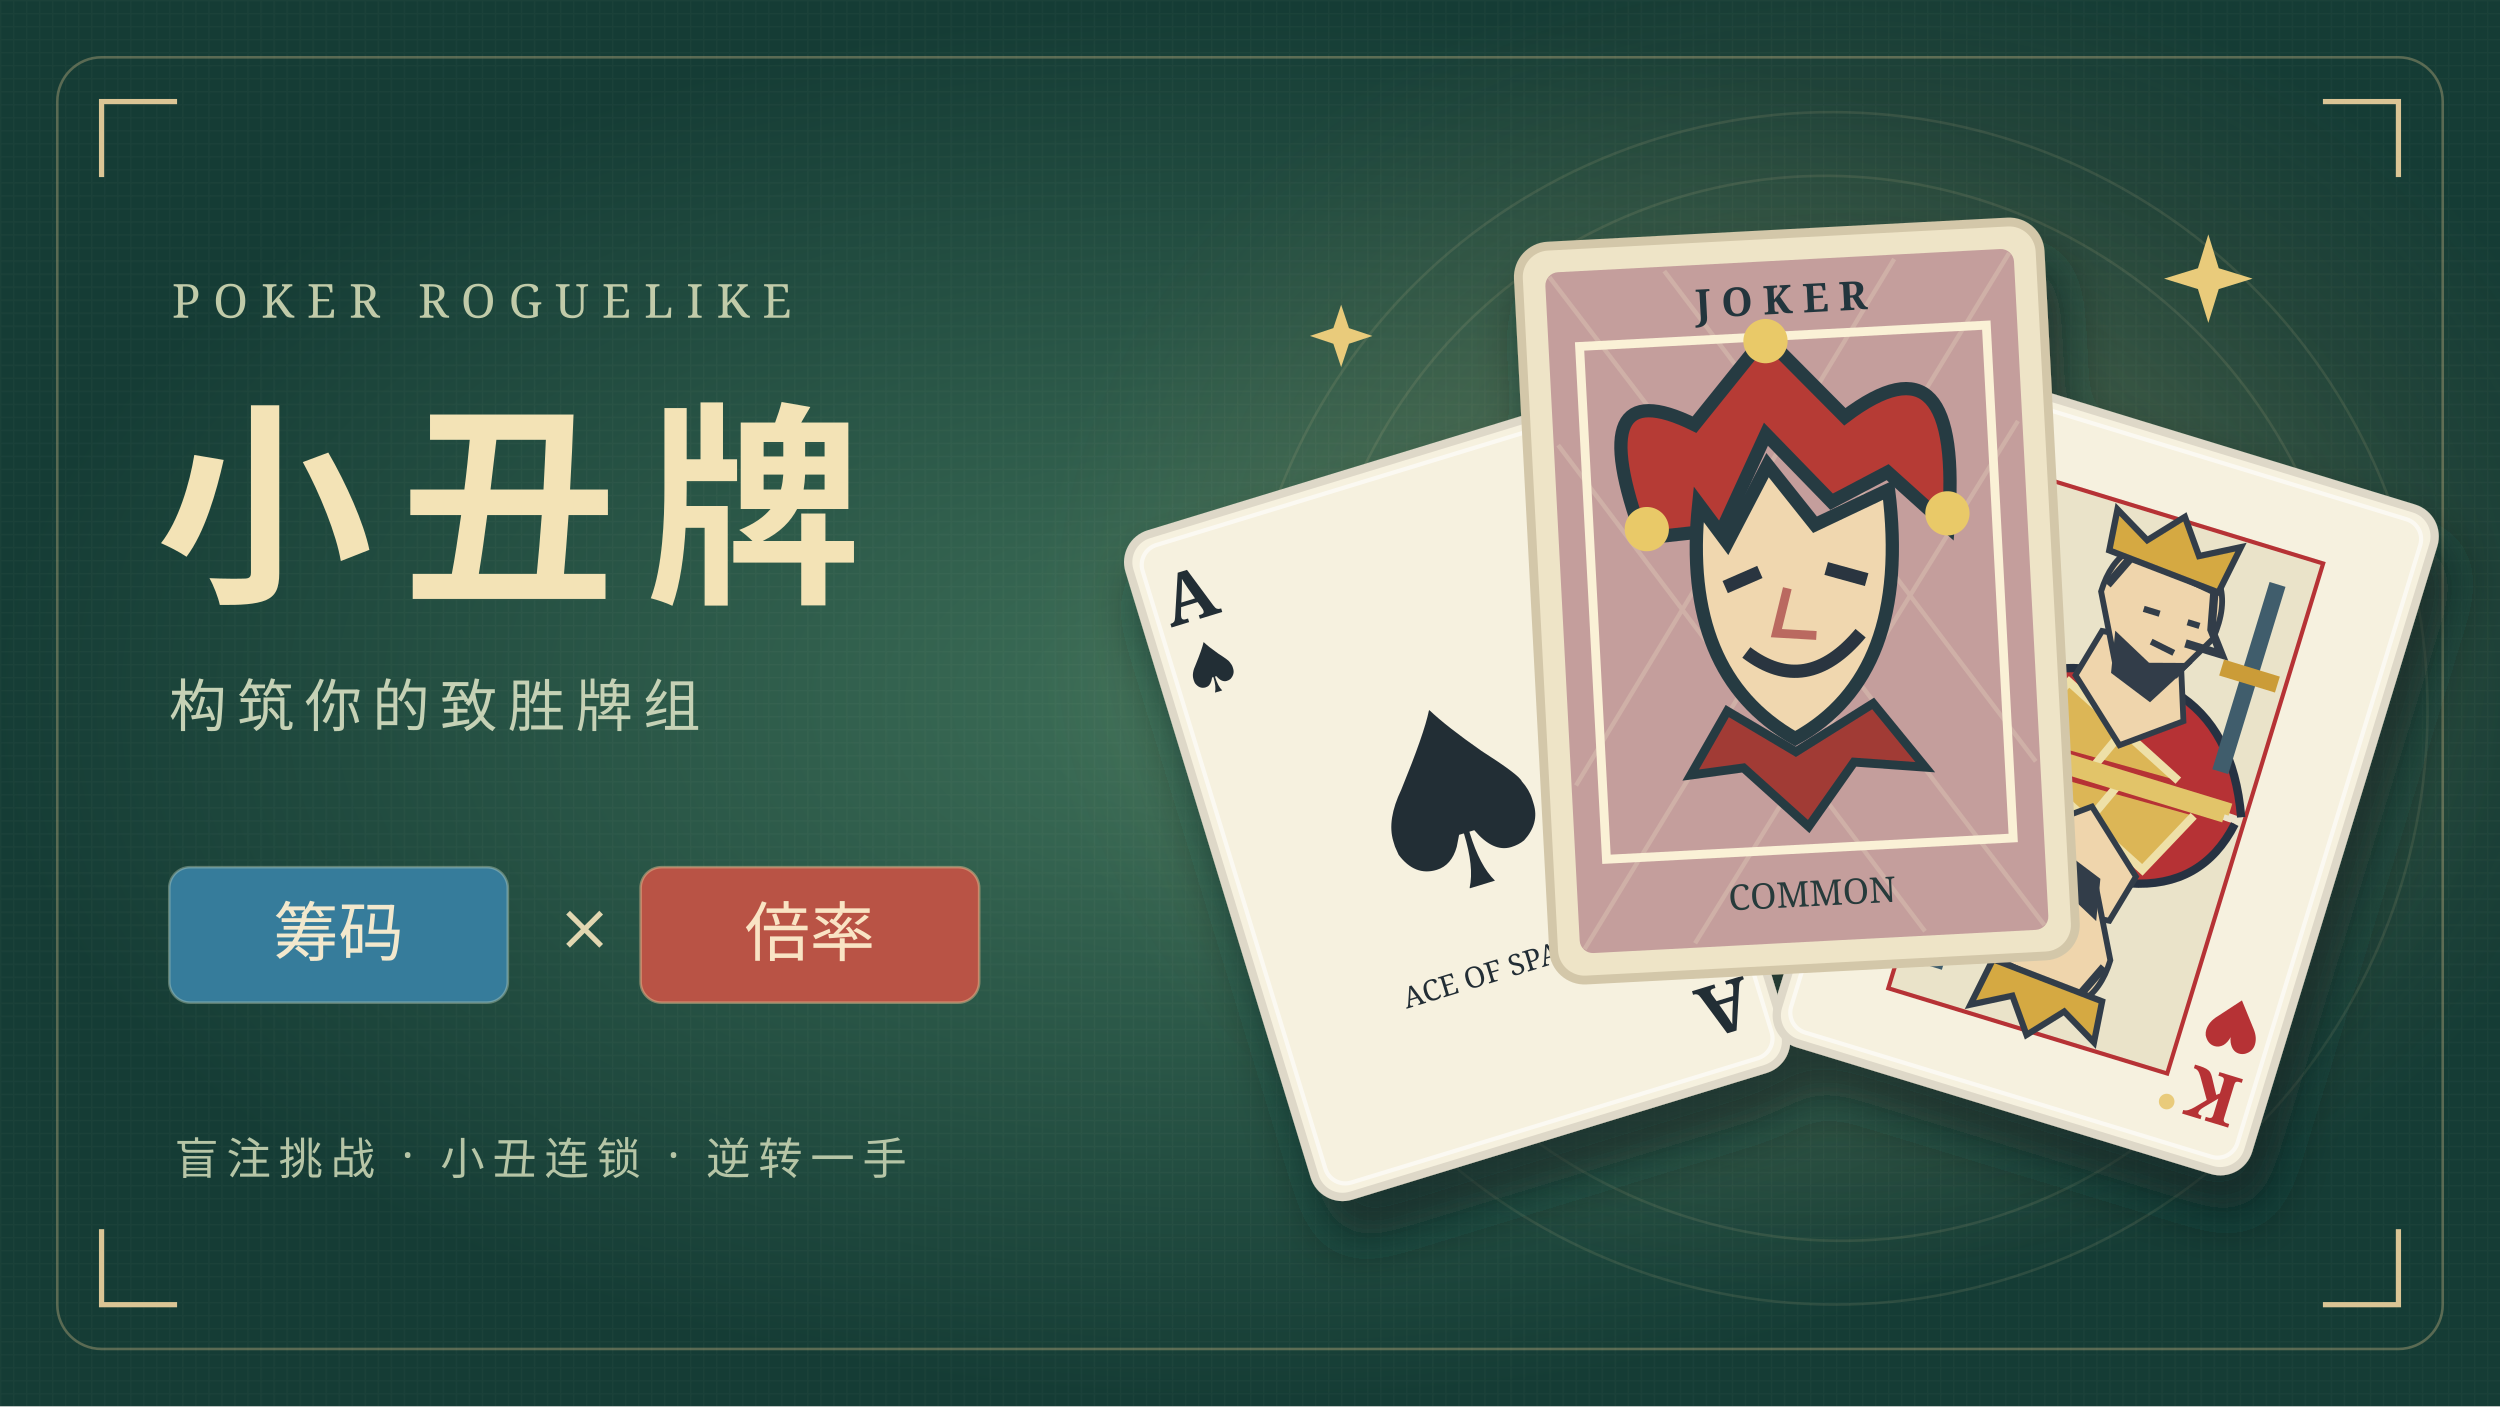
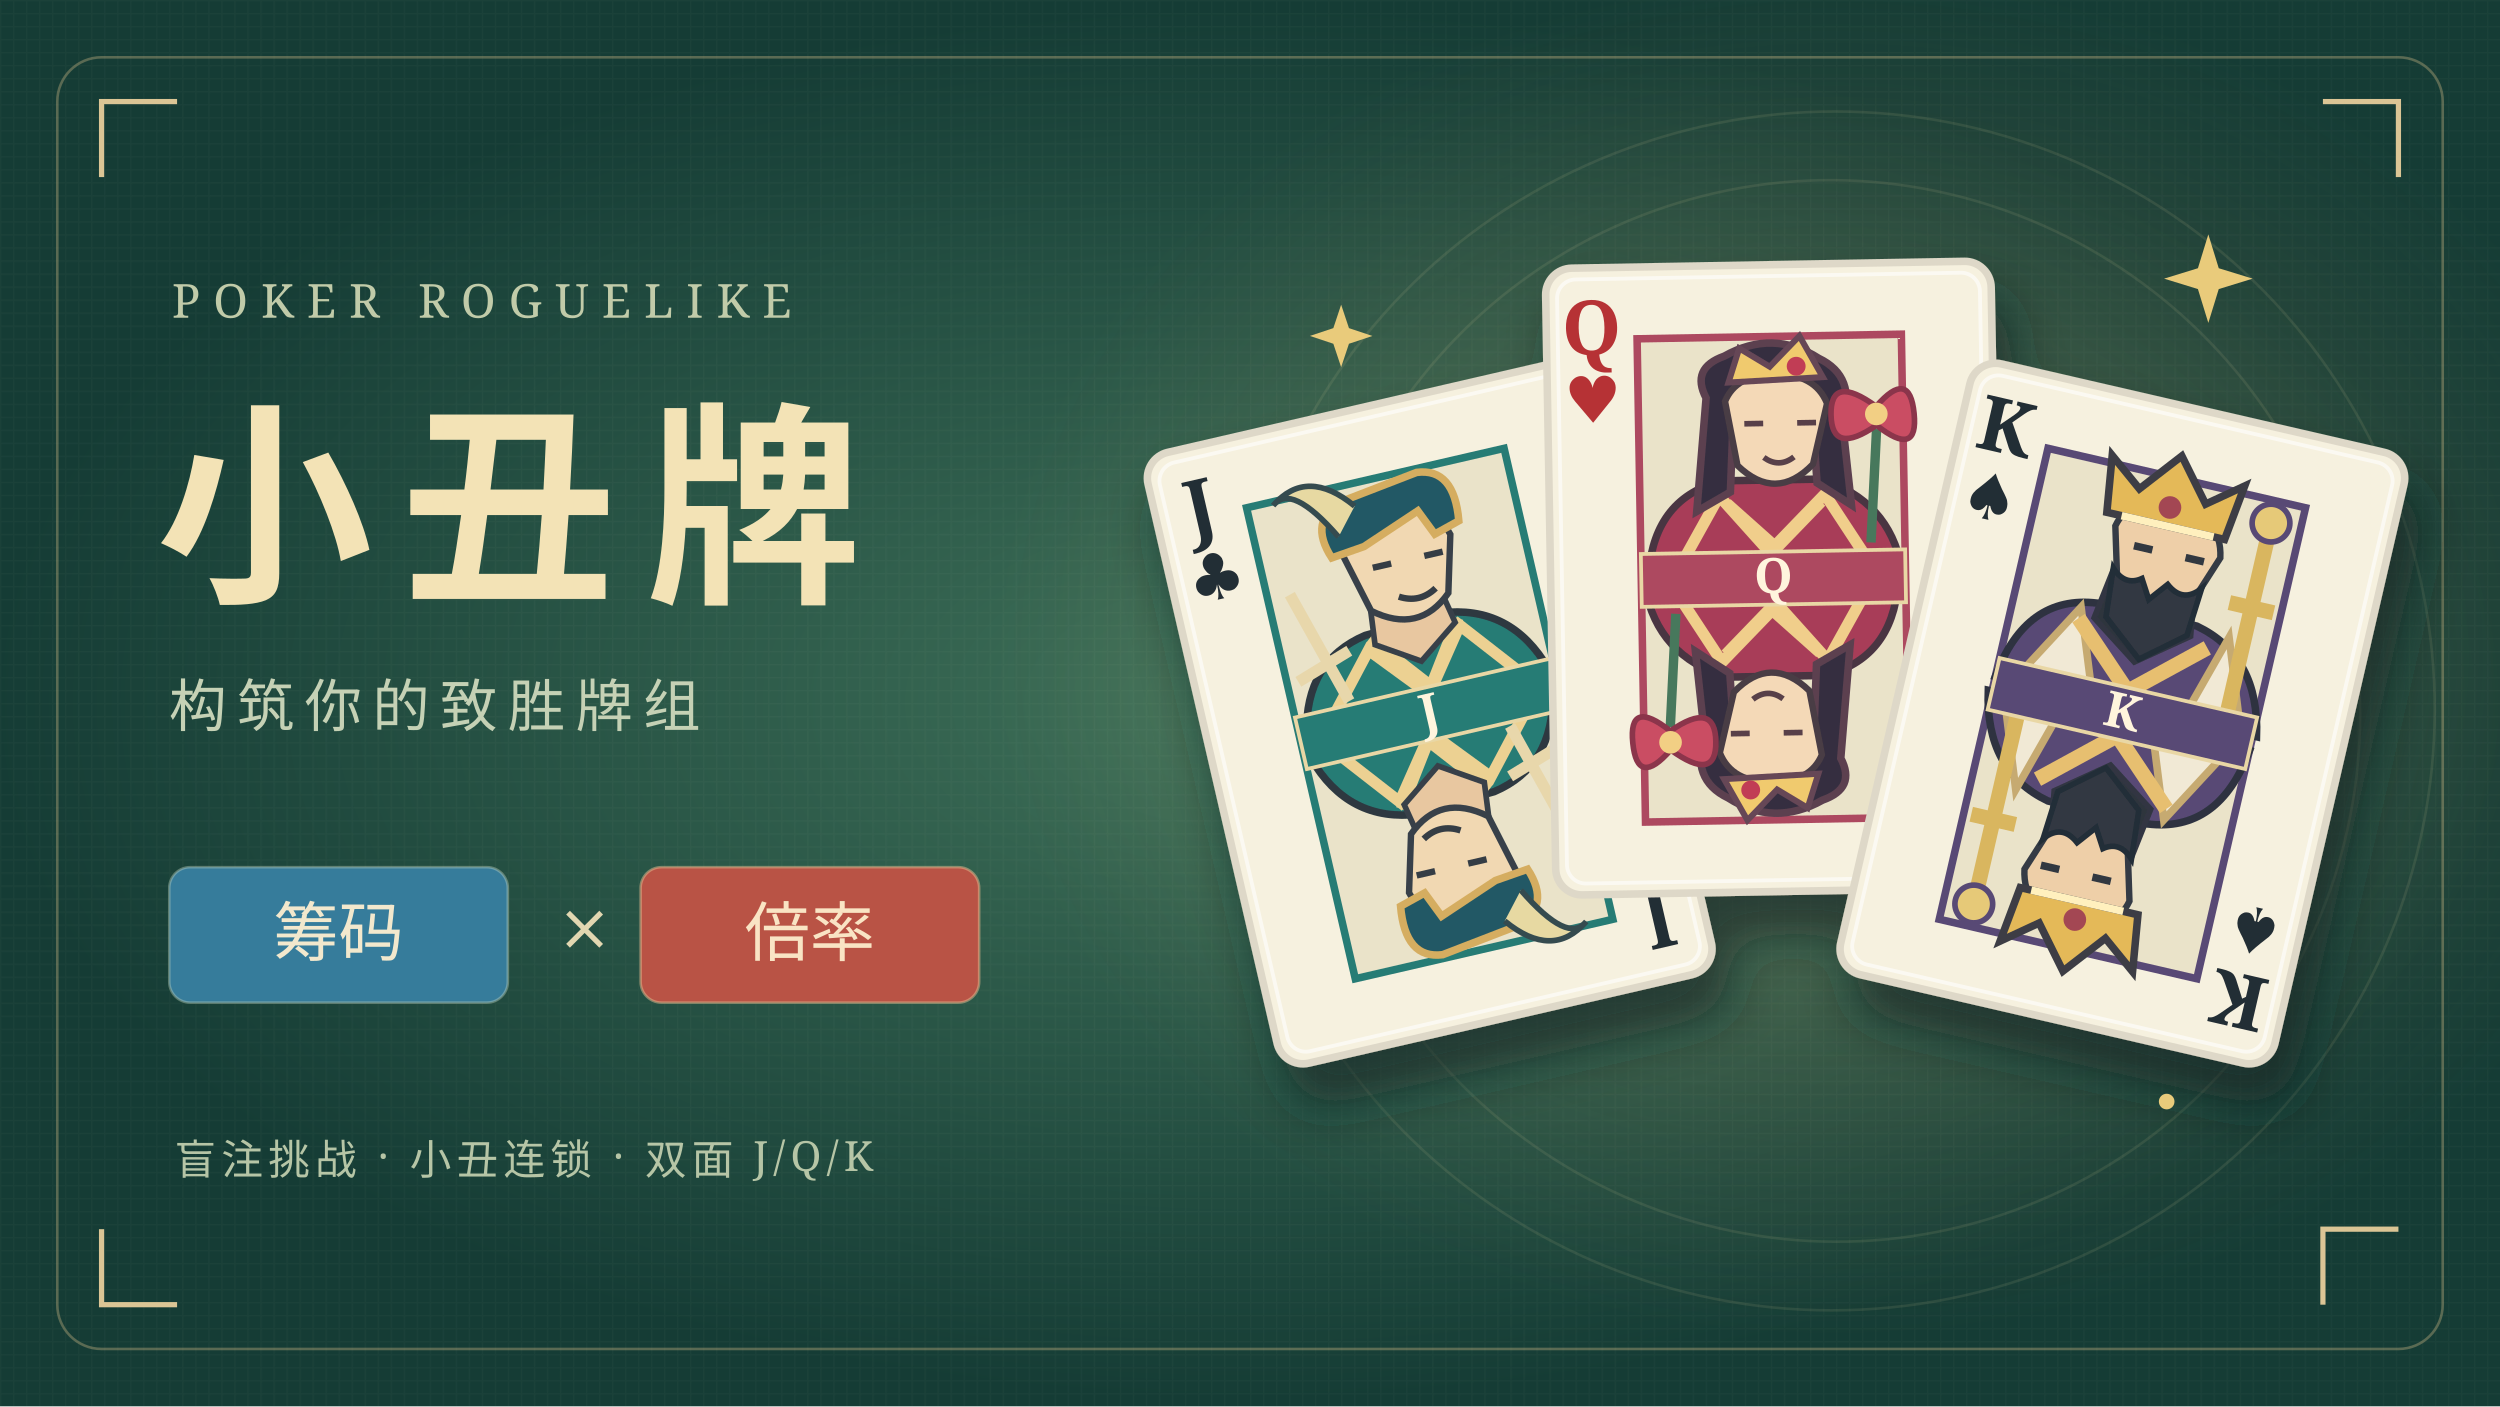
<svg xmlns="http://www.w3.org/2000/svg" width="960" height="540" viewBox="0 0 960 540" role="img" aria-labelledby="title desc">
  <defs>
    <radialGradient id="felt">
      <stop stop-color="#3f7159" />
      <stop offset="1" stop-color="#153c35" />
    </radialGradient>
    <radialGradient id="glow">
      <stop stop-color="#e8bc77" stop-opacity=".25" />
      <stop offset="1" stop-color="#e8bc77" stop-opacity="0" />
    </radialGradient>
    <filter id="shadow" x="-40%" y="-40%" width="190%" height="200%">
      <feDropShadow dx="6" dy="15" stdDeviation="10" flood-color="#092824" flood-opacity=".65" />
    </filter>
    <pattern id="grain" width="5" height="5" patternUnits="userSpaceOnUse">
      <path d="M0 0H5M0 0V5" stroke="#e2dec0" stroke-opacity=".035" />
    </pattern>
+     <symbol id="court-jack" viewBox="0 0 120 168">
+       <rect x="1" y="1" width="118" height="166" rx="7" fill="#f6f1df" stroke="#ded8c8" stroke-width="2" />
+       <rect x="4" y="4" width="112" height="160" rx="5" fill="none" stroke="#fff" stroke-opacity=".6" />
+       <rect x="25" y="20" width="70" height="128" fill="#eae3c9" stroke="#287b75" stroke-width="2" />
+       <g>
+         <path d="M27 82Q31 63 48 60L71 59Q89 62 94 82Z" fill="#287b75" stroke="#2d3941" stroke-width="2" />
+         <path d="M35 79L48 64 61 79 73 63 86 79M49 61L62 77 73 61" fill="none" stroke="#ecd192" stroke-width="3" />
+         <path d="M51 53L50 63 61 70 72 62 70 52Z" fill="#e8c7a0" stroke="#37414a" stroke-width="1.5" />
+         <path d="M47 38Q49 28 61 28Q73 28 76 39L72 54Q62 63 51 54Z" fill="#f1d8b2" stroke="#37414a" stroke-width="1.7" />
+         <path d="M44 38Q40 27 50 24L71 21Q81 22 79 36L72 38 69 31 53 37Z" fill="#235965" stroke="#d5ad60" stroke-width="2" />
+         <path d="M53 26Q43 13 32 21Q38 16 47 33" fill="#e7d9a2" stroke="#344b50" stroke-width="1.5" />
+         <path d="M54 43h5m9 0h5M59 52q5 3 10 0" fill="none" stroke="#353d44" stroke-width="1.7" />
+         <path d="M31 45L40 76M28 68l15-5" fill="none" stroke="#e8d7ab" stroke-width="3" />
+       </g>
+       <g transform="rotate(180 60 84)">
+         <path d="M27 82Q31 63 48 60L71 59Q89 62 94 82Z" fill="#287b75" stroke="#2d3941" stroke-width="2" />
+         <path d="M35 79L48 64 61 79 73 63 86 79M49 61L62 77 73 61" fill="none" stroke="#ecd192" stroke-width="3" />
+         <path d="M51 53L50 63 61 70 72 62 70 52Z" fill="#e8c7a0" stroke="#37414a" stroke-width="1.5" />
+         <path d="M47 38Q49 28 61 28Q73 28 76 39L72 54Q62 63 51 54Z" fill="#f1d8b2" stroke="#37414a" stroke-width="1.7" />
+         <path d="M44 38Q40 27 50 24L71 21Q81 22 79 36L72 38 69 31 53 37Z" fill="#235965" stroke="#d5ad60" stroke-width="2" />
+         <path d="M53 26Q43 13 32 21Q38 16 47 33" fill="#e7d9a2" stroke="#344b50" stroke-width="1.5" />
+         <path d="M54 43h5m9 0h5M59 52q5 3 10 0" fill="none" stroke="#353d44" stroke-width="1.7" />
+         <path d="M31 45L40 76M28 68l15-5" fill="none" stroke="#e8d7ab" stroke-width="3" />
+       </g>
+       <rect x="25" y="77" width="70" height="14" fill="#287b75" stroke="#e9d7a5" />
+       <text x="60" y="88" text-anchor="middle" fill="#fff5dd" font-family="Georgia,serif" font-size="13" font-weight="bold">J</text>
+       <g fill="#232d35" font-family="Georgia,serif" text-anchor="middle">
+         <text x="13" y="24" font-size="20" font-weight="bold">J</text>
+         <text x="13" y="42" font-size="17">♣</text>
+       </g>
+       <g transform="rotate(180 60 84)" fill="#232d35" font-family="Georgia,serif" text-anchor="middle">
+         <text x="13" y="24" font-size="20" font-weight="bold">J</text>
+         <text x="13" y="42" font-size="17">♣</text>
+       </g>
+     </symbol>
+     <symbol id="court-queen" viewBox="0 0 120 168">
+       <rect x="1" y="1" width="118" height="166" rx="7" fill="#f6f1df" stroke="#ded8c8" stroke-width="2" />
+       <rect x="4" y="4" width="112" height="160" rx="5" fill="none" stroke="#fff" stroke-opacity=".6" />
+       <rect x="25" y="20" width="70" height="128" fill="#eae3c9" stroke="#ad4960" stroke-width="2" />
+       <g>
+         <path d="M27 82Q29 62 47 58L73 58Q91 64 94 82Z" fill="#a83e58" stroke="#4a3443" stroke-width="2" />
+         <path d="M35 81L46 62 59 77 74 62 86 81M48 64L61 76 73 64" fill="none" stroke="#f0ce8b" stroke-width="3" />
+         <path d="M43 36Q39 28 48 25Q61 18 73 26Q83 31 79 43L81 65 72 59 71 41 50 43 49 61 40 66Z" fill="#352e3f" stroke="#5b4050" stroke-width="2" />
+         <path d="M48 37Q51 30 61 30Q72 30 75 38L71 54Q61 64 51 54Z" fill="#f4d9b7" stroke="#4a3d44" stroke-width="1.7" />
+         <path d="M49 32L52 23 60 28 68 20 74 31Z" fill="#f0ca6e" stroke="#664657" stroke-width="1.6" />
+         <circle cx="67" cy="28" r="2.5" fill="#c13d55" />
+         <path d="M53 43h5m9 0h5M58 52q4 3 8 0" fill="none" stroke="#584149" stroke-width="1.5" />
+         <path d="M86 75L88 45" stroke="#47785c" stroke-width="2.5" />
+         <path d="M88 39q-12-9-12 2t12 3q11 9 10-3t-10-2Z" fill="#ca4d63" stroke="#8b344b" stroke-width="1.5" />
+         <circle cx="88" cy="41" r="3" fill="#f2cf84" />
+       </g>
+       <g transform="rotate(180 60 84)">
+         <path d="M27 82Q29 62 47 58L73 58Q91 64 94 82Z" fill="#a83e58" stroke="#4a3443" stroke-width="2" />
+         <path d="M35 81L46 62 59 77 74 62 86 81M48 64L61 76 73 64" fill="none" stroke="#f0ce8b" stroke-width="3" />
+         <path d="M43 36Q39 28 48 25Q61 18 73 26Q83 31 79 43L81 65 72 59 71 41 50 43 49 61 40 66Z" fill="#352e3f" stroke="#5b4050" stroke-width="2" />
+         <path d="M48 37Q51 30 61 30Q72 30 75 38L71 54Q61 64 51 54Z" fill="#f4d9b7" stroke="#4a3d44" stroke-width="1.7" />
+         <path d="M49 32L52 23 60 28 68 20 74 31Z" fill="#f0ca6e" stroke="#664657" stroke-width="1.6" />
+         <circle cx="67" cy="28" r="2.5" fill="#c13d55" />
+         <path d="M53 43h5m9 0h5M58 52q4 3 8 0" fill="none" stroke="#584149" stroke-width="1.5" />
+         <path d="M86 75L88 45" stroke="#47785c" stroke-width="2.5" />
+         <path d="M88 39q-12-9-12 2t12 3q11 9 10-3t-10-2Z" fill="#ca4d63" stroke="#8b344b" stroke-width="1.5" />
+         <circle cx="88" cy="41" r="3" fill="#f2cf84" />
+       </g>
+       <rect x="25" y="77" width="70" height="14" fill="#ad4960" stroke="#e9d7a5" />
+       <text x="60" y="88" text-anchor="middle" fill="#fff5dd" font-family="Georgia,serif" font-size="13" font-weight="bold">Q</text>
+       <g fill="#b63235" font-family="Georgia,serif" text-anchor="middle">
+         <text x="13" y="24" font-size="20" font-weight="bold">Q</text>
+         <text x="13" y="42" font-size="17">♥</text>
+       </g>
+       <g transform="rotate(180 60 84)" fill="#b63235" font-family="Georgia,serif" text-anchor="middle">
+         <text x="13" y="24" font-size="20" font-weight="bold">Q</text>
+         <text x="13" y="42" font-size="17">♥</text>
+       </g>
+     </symbol>
+     <symbol id="court-king" viewBox="0 0 120 168">
+       <rect x="1" y="1" width="118" height="166" rx="7" fill="#f6f1df" stroke="#ded8c8" stroke-width="2" />
+       <rect x="4" y="4" width="112" height="160" rx="5" fill="none" stroke="#fff" stroke-opacity=".6" />
+       <rect x="25" y="20" width="70" height="128" fill="#eae3c9" stroke="#594975" stroke-width="2" />
+       <g>
+         <path d="M25 82Q28 59 47 57L74 57Q92 61 96 82Z" fill="#594975" stroke="#2d3341" stroke-width="2" />
+         <path d="M31 80L43 59 50 78M77 78L83 58 91 80" fill="#f1e9d5" stroke="#c6aa71" stroke-width="2" />
+         <path d="M43 62L60 78 78 62M35 81H87" fill="none" stroke="#e7bf70" stroke-width="4" />
+         <path d="M49 48L47 61 60 70 73 60 71 47Z" fill="#2f343e" stroke="#303642" stroke-width="1.5" />
+         <path d="M47 36Q49 27 61 27Q74 27 76 38L71 52Q62 58 51 51Z" fill="#eecfa8" stroke="#343b44" stroke-width="1.7" />
+         <path d="M49 47Q53 51 57 48L60 53 64 48Q69 52 73 47L72 60 61 69 50 60Z" fill="#333842" stroke="#222d38" stroke-width="1.5" />
+         <path d="M53 40h5m9 0h5" stroke="#303741" stroke-width="2" />
+         <path d="M44 33L42 18 51 25 60 14 69 25 78 18 76 33Z" fill="#e4b958" stroke="#3c3e45" stroke-width="2" />
+         <path d="M48 33H73" stroke="#fff0be" stroke-width="2" />
+         <circle cx="60" cy="28" r="3" fill="#a34752" />
+         <path d="M87 77V29M81 49h12" stroke="#d9b65f" stroke-width="4" />
+         <circle cx="87" cy="26" r="5" fill="#e6c978" stroke="#594975" stroke-width="1.5" />
+       </g>
+       <g transform="rotate(180 60 84)">
+         <path d="M25 82Q28 59 47 57L74 57Q92 61 96 82Z" fill="#594975" stroke="#2d3341" stroke-width="2" />
+         <path d="M31 80L43 59 50 78M77 78L83 58 91 80" fill="#f1e9d5" stroke="#c6aa71" stroke-width="2" />
+         <path d="M43 62L60 78 78 62M35 81H87" fill="none" stroke="#e7bf70" stroke-width="4" />
+         <path d="M49 48L47 61 60 70 73 60 71 47Z" fill="#2f343e" stroke="#303642" stroke-width="1.5" />
+         <path d="M47 36Q49 27 61 27Q74 27 76 38L71 52Q62 58 51 51Z" fill="#eecfa8" stroke="#343b44" stroke-width="1.7" />
+         <path d="M49 47Q53 51 57 48L60 53 64 48Q69 52 73 47L72 60 61 69 50 60Z" fill="#333842" stroke="#222d38" stroke-width="1.5" />
+         <path d="M53 40h5m9 0h5" stroke="#303741" stroke-width="2" />
+         <path d="M44 33L42 18 51 25 60 14 69 25 78 18 76 33Z" fill="#e4b958" stroke="#3c3e45" stroke-width="2" />
+         <path d="M48 33H73" stroke="#fff0be" stroke-width="2" />
+         <circle cx="60" cy="28" r="3" fill="#a34752" />
+         <path d="M87 77V29M81 49h12" stroke="#d9b65f" stroke-width="4" />
+         <circle cx="87" cy="26" r="5" fill="#e6c978" stroke="#594975" stroke-width="1.5" />
+       </g>
+       <rect x="25" y="77" width="70" height="14" fill="#594975" stroke="#e9d7a5" />
+       <text x="60" y="88" text-anchor="middle" fill="#fff5dd" font-family="Georgia,serif" font-size="13" font-weight="bold">K</text>
+       <g fill="#232d35" font-family="Georgia,serif" text-anchor="middle">
+         <text x="13" y="24" font-size="20" font-weight="bold">K</text>
+         <text x="13" y="42" font-size="17">♠</text>
+       </g>
+       <g transform="rotate(180 60 84)" fill="#232d35" font-family="Georgia,serif" text-anchor="middle">
+         <text x="13" y="24" font-size="20" font-weight="bold">K</text>
+         <text x="13" y="42" font-size="17">♠</text>
+       </g>
+     </symbol>
  </defs>
  <rect width="960" height="540" fill="url(#felt)" />
  <rect width="960" height="540" fill="url(#grain)" />
-   <ellipse cx="705" cy="240" rx="310" ry="255" fill="url(#glow)" />
+   <ellipse cx="704" cy="252" rx="320" ry="260" fill="url(#glow)" />
  <rect x="22" y="22" width="916" height="496" rx="17" fill="none" stroke="#d9c08a" stroke-opacity=".35" />
-   <path d="M39 68V39H68M892 39H921V68M39 472V501H68M892 501H921V472" fill="none" stroke="#dbc595" stroke-width="2" />
-   <g fill="none" stroke="#cbbf8e" stroke-opacity=".13">
-     <ellipse cx="704" cy="272" rx="200" ry="205" transform="rotate(-20 704 272)" />
-     <ellipse cx="704" cy="272" rx="228" ry="229" transform="rotate(-20 704 272)" />
+   <path d="M39 68V39H68M892 39H921V68M39 472V501H68M892 501V472H921" fill="none" stroke="#dbc595" stroke-width="2" />
+   <g fill="none" stroke="#cbbf8e" stroke-opacity=".12">
+     <ellipse cx="704" cy="273" rx="202" ry="204" transform="rotate(-20 704 273)" />
+     <ellipse cx="704" cy="273" rx="231" ry="230" transform="rotate(-20 704 273)" />
  </g>
-   <g font-family="Georgia, 'PingFang SC', 'Microsoft YaHei', serif">
+   <g font-family="Georgia,'PingFang SC','Microsoft YaHei',serif">
    <text x="66" y="122" font-size="18" fill="#c1cba9" letter-spacing="5">POKER ROGUELIKE</text>
    <text x="60" y="225" font-size="83" font-weight="900" fill="#f3e3b6" letter-spacing="11">小丑牌</text>
    <text x="65" y="279" font-size="22" fill="#c5d1b5" letter-spacing="4">构筑你的致胜牌组</text>
    <g transform="translate(65 333)">
      <rect width="130" height="52" rx="8" fill="#367c9b" stroke="#c2d5c0" stroke-opacity=".4" />
      <text x="65" y="34" text-anchor="middle" font-size="25" fill="#f2e8cd">筹码</text>
      <text x="150" y="36" font-size="34" fill="#e2d7b1">×</text>
      <rect x="181" width="130" height="52" rx="8" fill="#b95345" stroke="#e4bd91" stroke-opacity=".5" />
      <text x="246" y="34" text-anchor="middle" font-size="25" fill="#f9e4c4">倍率</text>
    </g>
-     <text x="67" y="451" font-size="17" fill="#b6c5a6" letter-spacing="3">盲注挑战 · 小丑连锁 · 逆转一手</text>
+     <text x="67" y="451" font-size="16" fill="#b6c5a6" letter-spacing="2">盲注挑战 · 小丑连锁 · 双面 J/Q/K</text>
  </g>
  <g filter="url(#shadow)">
-     <g transform="translate(465 172) rotate(-17 100 140) scale(1.6)">
-       <rect x="1" y="1" width="118" height="166" rx="7" fill="#f6f1df" stroke="#ded8c8" stroke-width="2" />
-       <rect x="4" y="4" width="112" height="160" rx="5" fill="none" stroke="#fff" stroke-opacity=".6" />
-       <g fill="#232d35" color="#232d35" class="bp-pips">
-         <g>
-           <text x="60" y="104.8" font-family="Georgia, serif" font-size="60" text-anchor="middle" fill="#232d35">♠</text>
-         </g>
-         <text x="60" y="128" font-family="Georgia, serif" font-size="7" text-anchor="middle" fill="#232d35">ACE OF SPADES</text>
-       </g>
-       <g>
-         <text x="13" y="24" font-family="Georgia, serif" font-size="17" text-anchor="middle" fill="#232d35" font-weight="bold">A</text>
-         <text x="13" y="42" font-family="Georgia, serif" font-size="17" text-anchor="middle" fill="#232d35">♠</text>
-       </g>
-       <g transform="rotate(180 60 84)">
-         <text x="13" y="24" font-family="Georgia, serif" font-size="17" text-anchor="middle" fill="#232d35" font-weight="bold">A</text>
-         <text x="13" y="42" font-family="Georgia, serif" font-size="17" text-anchor="middle" fill="#232d35">♠</text>
-       </g>
-     </g>
-     <g transform="translate(711 163) rotate(17 95 140) scale(1.6)">
-       <rect x="1" y="1" width="118" height="166" rx="7" fill="#f6f1df" stroke="#ded8c8" stroke-width="2" />
-       <rect x="4" y="4" width="112" height="160" rx="5" fill="none" stroke="#fff" stroke-opacity=".6" />
-       <g fill="#b63235" color="#b63235" class="bp-pips">
-         <rect x="25" y="20" width="70" height="128" fill="#eae3c9" stroke="#b63235" />
-         <g>
-           <path d="M27 82Q30 65 47 61L70 60Q86 64 94 84" fill="#b63235" stroke="#283342" stroke-width="2" />
-           <path d="M37 81L45 65 77 80M64 65L56 84" fill="#dcb657" stroke="#eee0a8" stroke-width="2" />
-           <path d="M46 63L49 51 68 49 74 66 61 76Z" fill="#efd5ac" stroke="#333e49" stroke-width="1.4" />
-           <path d="M46 42Q46 27 61 26Q77 28 75 45L69 56 54 57Z" fill="#efd5ac" stroke="#333e49" stroke-width="1.4" />
-           <path d="M47 40L51 31 72 34 74 43 78 48 69 48" fill="none" stroke="#333e49" stroke-width="2" />
-           <path d="M57 43h4m7 0h3M61 50l6 1" stroke="#333e49" stroke-width="1.5" />
-           <path d="M52 50L54 60 65 64 72 52 62 55Z" fill="#333e49" />
-           <path d="M45 32L44 22 53 27 60 19 66 27 75 22 73 34Z" fill="#d5a943" stroke="#333e49" stroke-width="1.5" />
-           <path d="M86 75V28" stroke="#405d6c" stroke-width="4" />
-           <path d="M79 51h14" stroke="#cb9c37" stroke-width="4" />
-           <path d="M30 83H91" stroke="#e2c469" stroke-width="3" />
-         </g>
-         <g transform="rotate(180 60 84)">
-           <path d="M27 82Q30 65 47 61L70 60Q86 64 94 84" fill="#b63235" stroke="#283342" stroke-width="2" />
-           <path d="M37 81L45 65 77 80M64 65L56 84" fill="#dcb657" stroke="#eee0a8" stroke-width="2" />
-           <path d="M46 63L49 51 68 49 74 66 61 76Z" fill="#efd5ac" stroke="#333e49" stroke-width="1.4" />
-           <path d="M46 42Q46 27 61 26Q77 28 75 45L69 56 54 57Z" fill="#efd5ac" stroke="#333e49" stroke-width="1.4" />
-           <path d="M47 40L51 31 72 34 74 43 78 48 69 48" fill="none" stroke="#333e49" stroke-width="2" />
-           <path d="M57 43h4m7 0h3M61 50l6 1" stroke="#333e49" stroke-width="1.5" />
-           <path d="M52 50L54 60 65 64 72 52 62 55Z" fill="#333e49" />
-           <path d="M45 32L44 22 53 27 60 19 66 27 75 22 73 34Z" fill="#d5a943" stroke="#333e49" stroke-width="1.5" />
-           <path d="M86 75V28" stroke="#405d6c" stroke-width="4" />
-           <path d="M79 51h14" stroke="#cb9c37" stroke-width="4" />
-           <path d="M30 83H91" stroke="#e2c469" stroke-width="3" />
-         </g>
-       </g>
-       <g>
-         <text x="13" y="24" font-family="Georgia, serif" font-size="17" text-anchor="middle" fill="#b63235" font-weight="bold">K</text>
-         <text x="13" y="42" font-family="Georgia, serif" font-size="17" text-anchor="middle" fill="#b63235">♥</text>
-       </g>
-       <g transform="rotate(180 60 84)">
-         <text x="13" y="24" font-family="Georgia, serif" font-size="17" text-anchor="middle" fill="#b63235" font-weight="bold">K</text>
-         <text x="13" y="42" font-family="Georgia, serif" font-size="17" text-anchor="middle" fill="#b63235">♥</text>
-       </g>
-     </g>
-     <g transform="translate(588 88) rotate(-3 102 143) scale(1.7)">
-       <rect x="1" y="1" width="118" height="166" rx="7" fill="#eee4c7" stroke="#d3c7a9" stroke-width="2" />
-       <rect x="7" y="7" width="106" height="154" rx="3" fill="hsl(3,25%,69%)" />
-       <path d="M8 8L112 160M8 46L85 160M34 8L112 123M8 160L112 8M8 123L86 8M33 160L112 46" stroke="#f5eccc" stroke-width="1" opacity=".23" />
-       <rect x="14" y="24" width="92" height="116" fill="none" stroke="#faf1d6" stroke-width="2" />
-       <text x="60" y="19" font-family="Georgia, serif" font-size="9" text-anchor="middle" fill="#24363c" font-weight="bold">J O K E R</text>
-       <path d="M26 68Q14 29 39 43L56 24 73 43Q101 24 95 69L82 56 69 62 55 46 44 67Z" fill="hsl(3,55%,46%)" stroke="#273b43" stroke-width="3" />
-       <circle cx="27" cy="66" r="5" fill="#e9c967" />
-       <circle cx="56" cy="25" r="5" fill="#e9c967" />
-       <circle cx="95" cy="66" r="5" fill="#e9c967" />
-       <path d="M39 61Q33 99 58 115Q85 102 82 60L65 67 55 53 45 70Z" fill="#f0d7af" stroke="#273b43" stroke-width="3" />
-       <path d="M44 80l8-3m15 0 9 3M48 95Q61 106 74 92" fill="none" stroke="#293640" stroke-width="3" />
-       <path d="M58 81L55 91 64 92" fill="none" stroke="#ba6960" stroke-width="2" />
-       <path d="M34 122L43 108 58 118 76 108 87 123 71 121 60 135 46 121Z" fill="hsl(3,50%,42%)" stroke="#273b43" stroke-width="2" />
-       <text x="60" y="153" font-family="Georgia, serif" font-size="8" text-anchor="middle" fill="#273a3b">COMMON</text>
-     </g>
+     <svg x="462" y="152" width="174" height="244" viewBox="0 0 120 168" transform="rotate(-13 549 274)">
+       <use href="#court-jack" />
+     </svg>
+     <svg x="594" y="100" width="174" height="244" viewBox="0 0 120 168" transform="rotate(-1 681 222)">
+       <use href="#court-queen" />
+     </svg>
+     <svg x="728" y="152" width="174" height="244" viewBox="0 0 120 168" transform="rotate(13 815 274)">
+       <use href="#court-king" />
+     </svg>
  </g>
  <g fill="#e9cb7b">
    <path d="M848 90l4 13 13 4-13 4-4 13-4-13-13-4 13-4Z" />
    <path d="M515 117l3 9 9 3-9 3-3 9-3-9-9-3 9-3Z" />
    <circle cx="832" cy="423" r="3" />
  </g>
</svg>
